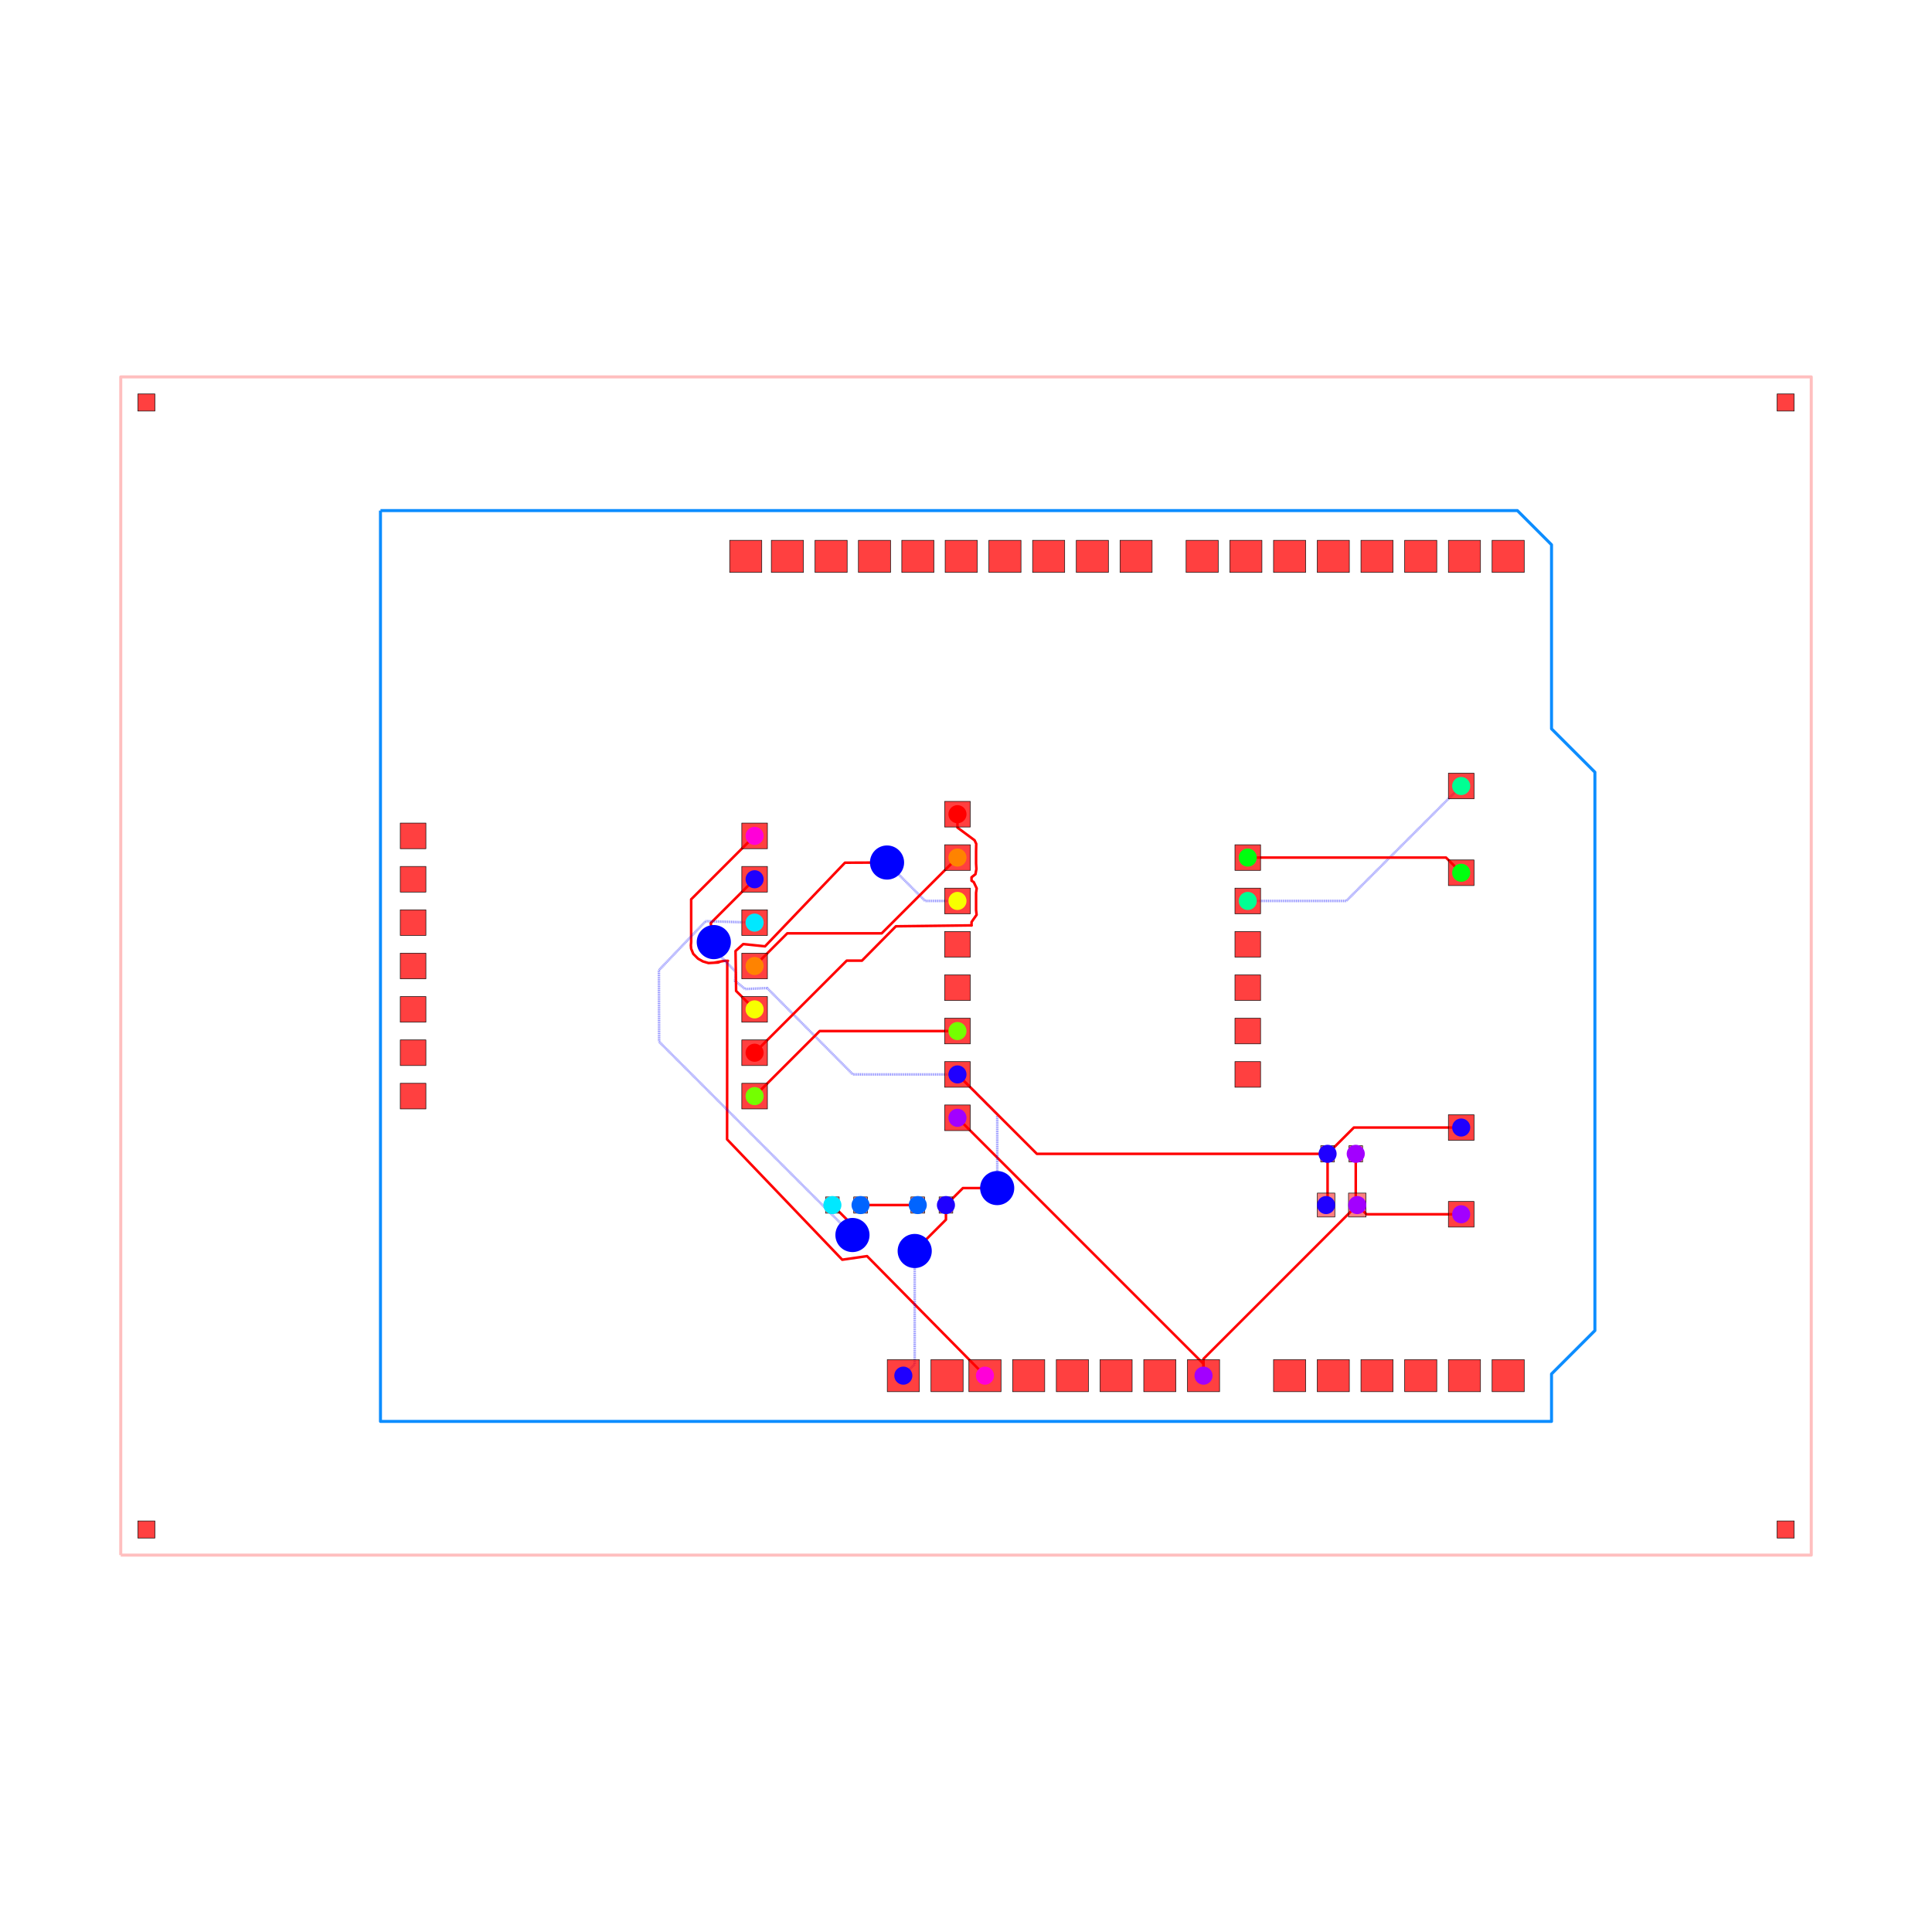
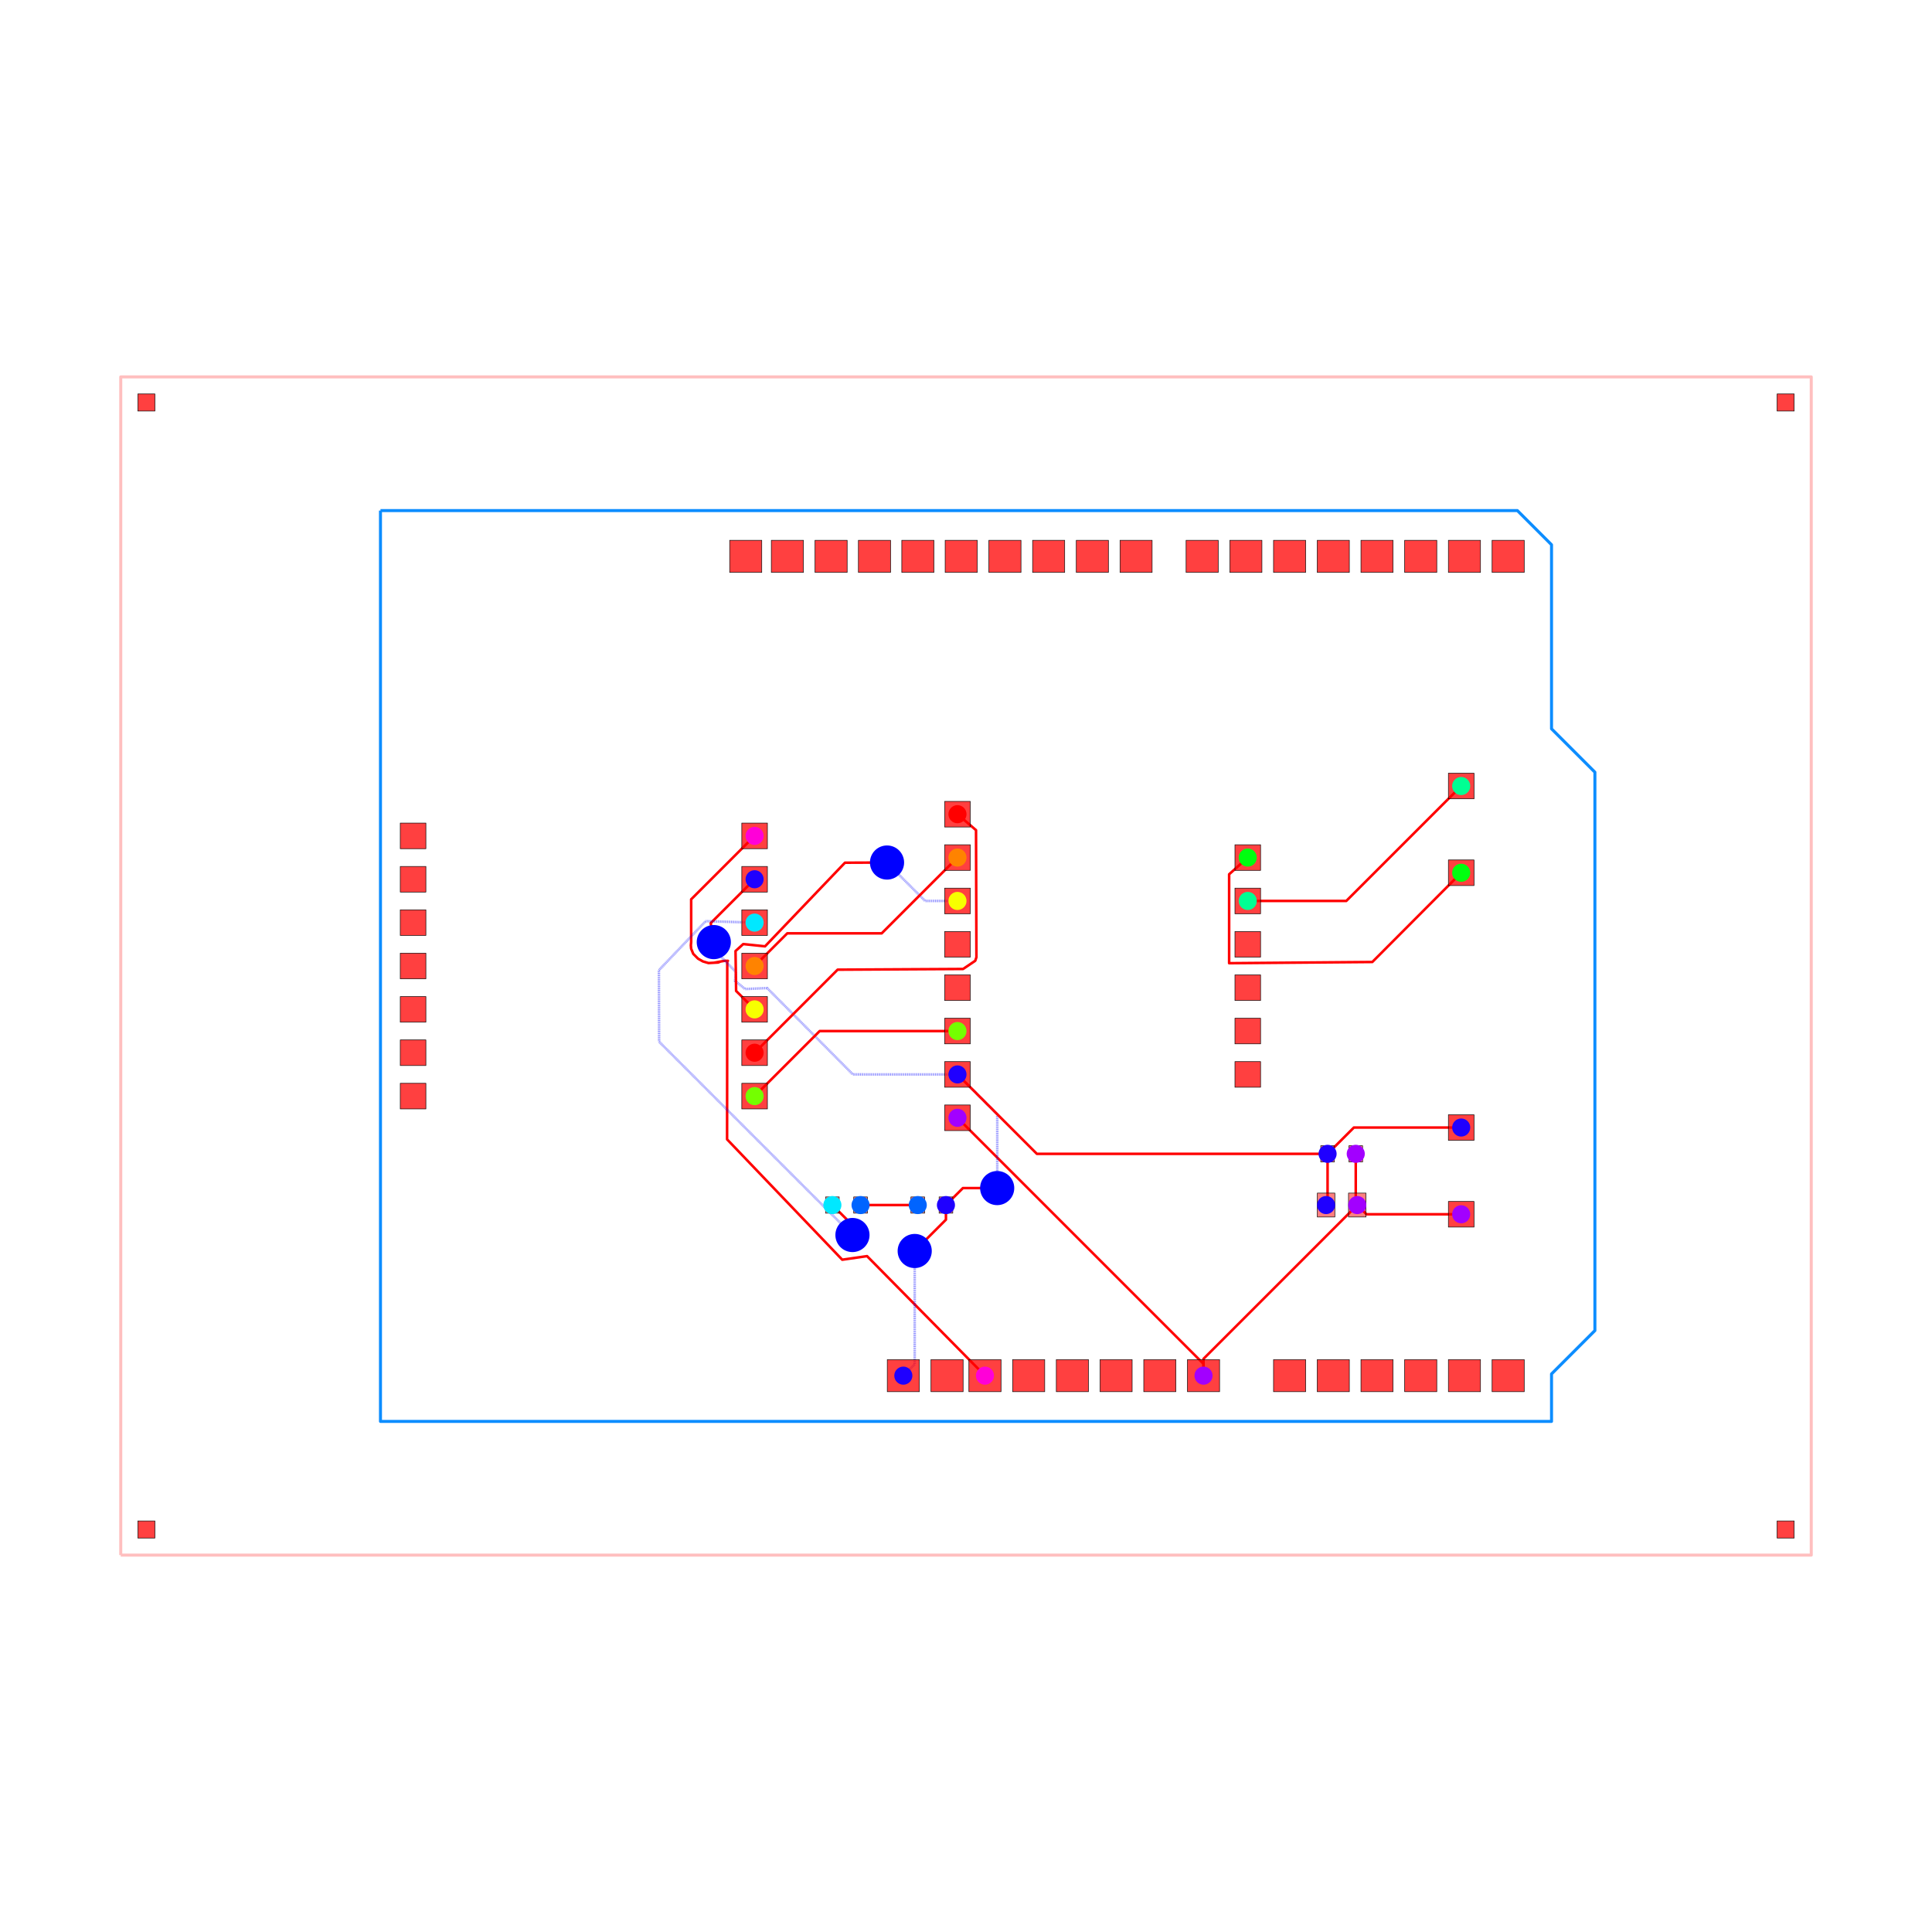
<svg xmlns="http://www.w3.org/2000/svg" width="640" height="640" viewBox="0 0 640 640">
  <rect width="100%" height="100%" fill="white" />
  <g>
    <polyline data-points="-49.5,-34.5 49.5,-34.5 49.5,34.5 -49.5,34.5 -49.5,-34.5" data-type="line" data-label="" points="40,515.152 600,515.152 600,124.848 40,124.848 40,515.152" fill="none" stroke="rgba(255,0,0,0.25)" stroke-linejoin="round" stroke-width="1px" />
  </g>
  <g>
    <polyline data-points="-34.29,26.67 32.29,26.67 34.29,24.67 34.29,13.89 36.83,11.35 36.83,-21.35 34.29,-23.89 34.29,-26.67 -34.29,-26.67 -34.29,26.67" data-type="line" data-label="" points="126.036,169.139 502.651,169.139 513.964,180.453 513.964,241.43 528.331,255.798 528.331,440.768 513.964,455.135 513.964,470.861 126.036,470.861 126.036,169.139" fill="none" stroke="rgba(0, 136, 255, 0.95)" stroke-linejoin="round" stroke-width="1px" />
  </g>
  <g>
    <polyline data-points="-12.379999999999999,7.62 -16.09514808630495,3.90485191369505 -16.09514808630495,1.4088838519329145 -16.1120233756902,1.2143349665352243 -16.096998758529722,1.013549676630536 -15.972510754710946,0.7108990436738514 -15.694053413873693,0.4300714078344655 -15.4057588878308,0.26763048553740587 -15.08179752876853,0.17295683820746546 -14.511885009112527,0.20376770386756451 -14.412026133735283,0.2475942959037155 -14.748296823403985,0.19388010934528677 -14.43698422295821,0.2510600081202817 -14.147,0.303 -13.942,0.303 -13.98109513035428,0.303 -13.991748492995209,-10.15251880782294 -7.247490837167093,-17.20064533586875 -5.794398888974448,-16.990810161884607 1.11,-23.99" data-type="line" data-label="" points="249.972,276.897 228.957,297.912 228.957,312.031 228.861,313.131 228.946,314.267 229.65,315.979 231.226,317.567 232.856,318.486 234.689,319.022 237.913,318.847 238.477,318.599 236.575,318.903 238.336,318.58 239.977,318.286 241.136,318.286 240.915,318.286 240.855,377.428 279.004,417.297 287.224,416.11 326.279,455.701" fill="none" stroke="red" stroke-linejoin="round" stroke-width="0.848" />
  </g>
  <g>
    <polyline data-points="22.825,-11 22.825,-13.911999999999999 22.9125,-14" data-type="line" data-label="" points="449.111,382.222 449.111,398.694 449.606,399.192" fill="none" stroke="red" stroke-linejoin="round" stroke-width="0.848" />
  </g>
  <g>
    <polyline data-points="29,-14.54 23.453,-14.54 22.9125,-14" data-type="line" data-label="" points="484.04,402.246 452.663,402.246 449.606,399.192" fill="none" stroke="red" stroke-linejoin="round" stroke-width="0.848" />
  </g>
  <g>
    <polyline data-points="13.91,-23.99 13.91,-23.003 22.9125,-14" data-type="line" data-label="" points="398.683,455.701 398.683,450.118 449.606,399.192" fill="none" stroke="red" stroke-linejoin="round" stroke-width="0.848" />
  </g>
  <g>
    <polyline data-points="-0.5000000000000006,-8.89 13.91,-23.3 13.91,-23.99" data-type="line" data-label="" points="317.172,370.287 398.683,451.798 398.683,455.701" fill="none" stroke="red" stroke-linejoin="round" stroke-width="0.848" />
  </g>
  <g>
    <polyline data-points="21.175,-11 21.175,-13.913 21.0875,-14" data-type="line" data-label="" points="439.778,382.222 439.778,398.7 439.283,399.192" fill="none" stroke="red" stroke-linejoin="round" stroke-width="0.848" />
  </g>
  <g>
    <polyline data-points="-0.5000000000000004,-6.3500000000000005 1.8303621194521074,-8.68036211945211 1.8303621194521076,-12.883953640828013 1.8303621194521076,-13.000637880547893 1.826,-13.005" data-type="line" data-label="" points="317.172,355.919 330.354,369.101 330.354,392.879 330.354,393.539 330.329,393.564" fill="none" stroke="rgba(0,0,255,0.5)" stroke-linejoin="round" stroke-width="0.848" stroke-dasharray="0.2 0.2" />
  </g>
  <g>
    <polyline data-points="1.826,-13.005 -0.18000000000000083,-13.005 -1.175,-14" data-type="line" data-label="" points="330.329,393.564 318.982,393.564 313.354,399.192" fill="none" stroke="red" stroke-linejoin="round" stroke-width="0.848" />
  </g>
  <g>
    <polyline data-points="21.175,-11 22.715,-9.46 29,-9.46" data-type="line" data-label="" points="439.778,382.222 448.489,373.511 484.04,373.511" fill="none" stroke="red" stroke-linejoin="round" stroke-width="0.848" />
  </g>
  <g>
    <polyline data-points="-1.175,-14 -1.175,-14.855598936256941 -2.8680312375522674,-16.548630173809208 -2.8680312375522674,-16.55403123755227 -3.004,-16.69" data-type="line" data-label="" points="313.354,399.192 313.354,404.032 303.777,413.608 303.777,413.639 303.008,414.408" fill="none" stroke="red" stroke-linejoin="round" stroke-width="0.848" />
  </g>
  <g>
    <polyline data-points="-3.004,-16.69 -3.004,-23.323999999999998 -3.67,-23.99" data-type="line" data-label="" points="303.008,414.408 303.008,451.934 299.24,455.701" fill="none" stroke="rgba(0,0,255,0.5)" stroke-linejoin="round" stroke-width="0.848" stroke-dasharray="0.2 0.2" />
  </g>
  <g>
    <polyline data-points="-0.5000000000000004,-6.3500000000000005 -6.623112898303877,-6.349019900326543 -11.64444878640807,-1.2929532376765256 -12.934824466716726,-1.3479574587688392 -13.525083971776025,-0.8664628449573053 -13.469999999999999,-0.3560952106095292 -14.911634922021383,1.1161191848229284 -14.911634922021383,1.0734410996354802 -14.769775235575949,1.399829751710219" data-type="line" data-label="" points="317.172,355.919 282.536,355.914 254.132,327.314 246.833,327.625 243.494,324.901 243.806,322.014 235.651,313.687 235.651,313.928 236.454,312.082" fill="none" stroke="rgba(0,0,255,0.5)" stroke-linejoin="round" stroke-width="0.848" stroke-dasharray="0.2 0.2" />
  </g>
  <g>
    <polyline data-points="-14.769775235575949,1.399829751710219 -14.951164352009338,2.5088356479906633 -12.379999999999999,5.079999999999999" data-type="line" data-label="" points="236.454,312.082 235.428,305.809 249.972,291.265" fill="none" stroke="red" stroke-linejoin="round" stroke-width="0.848" />
  </g>
  <g>
    <polyline data-points="-0.5000000000000004,-6.3500000000000005 4.149999999999999,-11 21.175,-11" data-type="line" data-label="" points="317.172,355.919 343.475,382.222 439.778,382.222" fill="none" stroke="red" stroke-linejoin="round" stroke-width="0.848" />
  </g>
  <g>
    <polyline data-points="-2.825,-14 -6.175,-14" data-type="line" data-label="" points="304.02,399.192 285.071,399.192" fill="none" stroke="red" stroke-linejoin="round" stroke-width="0.848" />
  </g>
  <g>
    <polyline data-points="-12.379999999999999,2.54 -15.243465646620324,2.6271736337982614 -17.983661377096514,-0.24478715019431002 -17.97142962104655,-4.435437794092881 -6.786213973087465,-15.620653442051966 -6.782346557948034,-15.620653442051966 -6.649,-15.754" data-type="line" data-label="" points="249.972,305.632 233.774,305.139 218.274,321.385 218.343,345.089 281.613,408.359 281.635,408.359 282.389,409.114" fill="none" stroke="rgba(0,0,255,0.5)" stroke-linejoin="round" stroke-width="0.848" stroke-dasharray="0.2 0.2" />
  </g>
  <g>
    <polyline data-points="-6.649,-15.754 -6.649,-15.176 -7.825,-14" data-type="line" data-label="" points="282.389,409.114 282.389,405.844 275.737,399.192" fill="none" stroke="red" stroke-linejoin="round" stroke-width="0.848" />
  </g>
  <g>
-     <polyline data-points="16.5,3.8100000000000005 22.270000000000003,3.8100000000000005 29,10.54" data-type="line" data-label="" points="413.333,298.448 445.972,298.448 484.04,260.38" fill="none" stroke="rgba(0,0,255,0.5)" stroke-linejoin="round" stroke-width="0.848" stroke-dasharray="0.2 0.2" />
-   </g>
-   <g>
-     <polyline data-points="16.5,6.35 28.11,6.35 29,5.46" data-type="line" data-label="" points="413.333,284.081 479.006,284.081 484.04,289.115" fill="none" stroke="red" stroke-linejoin="round" stroke-width="0.848" />
+     <polyline data-points="16.5,3.8100000000000005 22.270000000000003,3.8100000000000005 29,10.54" data-type="line" data-label="" points="413.333,298.448 445.972,298.448 484.04,260.38" fill="none" stroke="red" stroke-linejoin="round" stroke-width="0.848" />
+   </g>
+   <g>
+     <polyline data-points="16.5,6.35 15.410052901161242,5.3722635462105455 15.409716553740882,0.16468963747080434 23.79531925997716,0.23440389833898795 29,5.46" data-type="line" data-label="" points="413.333,284.081 407.168,289.611 407.166,319.068 454.6,318.674 484.04,289.115" fill="none" stroke="red" stroke-linejoin="round" stroke-width="0.848" />
  </g>
  <g>
    <polyline data-points="-0.5000000000000002,-3.8100000000000005 -8.57,-3.8100000000000005 -12.379999999999999,-7.62" data-type="line" data-label="" points="317.172,341.552 271.523,341.552 249.972,363.103" fill="none" stroke="red" stroke-linejoin="round" stroke-width="0.848" />
  </g>
  <g>
    <polyline data-points="-0.4999999999999998,3.8099999999999987 -2.39167465557627,3.8099999999999987 -4.5895228750149,6.007848219438629 -4.5895228750149,6.02432528599415 -4.62465922620403,6.05946163718328" data-type="line" data-label="" points="317.172,298.448 306.471,298.448 294.039,286.016 294.039,285.923 293.84,285.724" fill="none" stroke="rgba(0,0,255,0.5)" stroke-linejoin="round" stroke-width="0.848" stroke-dasharray="0.2 0.2" />
  </g>
  <g>
    <polyline data-points="-4.62465922620403,6.05946163718328 -7.089454490011079,6.048961126604009 -11.769420589561834,1.1520104151870691 -13.045241444768424,1.284749736451317 -13.496722662654847,0.8769042991534317 -13.463277136239807,-1.4596428496393667 -12.379999999999999,-2.54" data-type="line" data-label="" points="293.84,285.724 279.898,285.784 253.425,313.484 246.209,312.733 243.655,315.04 243.844,328.257 249.972,334.368" fill="none" stroke="red" stroke-linejoin="round" stroke-width="0.848" />
  </g>
  <g>
    <polyline data-points="-0.4999999999999996,6.35 -4.93760320399081,1.9123967960091894 -10.422641100788905,1.9123967960091892 -10.467603203990812,1.9123967960091892 -12.379999999999999,0" data-type="line" data-label="" points="317.172,284.081 292.07,309.182 261.044,309.182 260.789,309.182 249.972,320" fill="none" stroke="red" stroke-linejoin="round" stroke-width="0.848" />
  </g>
  <g>
-     <polyline data-points="-0.49999999999999944,8.89 -0.49961031867651323,8.10687350060431 0.5034894803662406,7.361352765754929 0.5987537039723445,7.155643252542962 0.5900000000000004,6.709 0.5900000000000004,6.507 0.5900000000000004,6.205 0.5900000000000004,6.003 0.6090184542476773,5.6783178658999605 0.5548287735378086,5.376719990680471 0.32445910171775844,5.195558339835862 0.324,4.994 0.45421769992839145,4.91203400617517 0.62648124934729,4.5462590930969435 0.5900000000000003,4.288 0.5900000000000003,3.985 0.5900000000000003,3.784 0.5900000000000003,3.582 0.5900000000000003,3.278942249992281 0.6204865593901486,2.996510141320283 0.4085715978617522,2.6965531319702767 0.324,2.573 0.324,2.371 0.33251370511468753,2.3791169753128223 -4.106427072653938,2.325553491318958 -6.094217252180929,0.31287557211067524 -6.987124427889325,0.31287557211067524 -12.379999999999999,-5.08" data-type="line" data-label="" points="317.172,269.713 317.174,274.143 322.848,278.36 323.387,279.524 323.337,282.05 323.337,283.193 323.337,284.901 323.337,286.044 323.445,287.88 323.138,289.586 321.835,290.611 321.833,291.751 322.569,292.215 323.544,294.284 323.337,295.745 323.337,297.459 323.337,298.596 323.337,299.738 323.337,301.452 323.51,303.05 322.311,304.747 321.833,305.446 321.833,306.588 321.881,306.542 296.772,306.845 285.528,318.23 280.477,318.23 249.972,348.735" fill="none" stroke="red" stroke-linejoin="round" stroke-width="0.848" />
+     <polyline data-points="-0.49999999999999944,8.89 0.5873505024688095,7.954454892187572 0.6104271653283152,0.5158072876702189 0.5426324788924853,0.3074099082535996 -0.16951577111158683,-0.17391310082041403 -7.518250168994741,-0.21527791730576457 -12.379999999999999,-5.08" data-type="line" data-label="" points="317.172,269.713 323.322,275.005 323.453,317.082 323.069,318.261 319.041,320.984 277.473,321.218 249.972,348.735" fill="none" stroke="red" stroke-linejoin="round" stroke-width="0.848" />
  </g>
  <g>
    <rect data-type="rect" data-label="top source_net_1" data-x="22.9125" data-y="-14" x="446.707" y="395.232" width="5.798" height="7.919" fill="rgba(255,0,0,0.5)" stroke="black" stroke-width="0.177" />
  </g>
  <g>
    <rect data-type="rect" data-label="top source_net_0" data-x="21.0875" data-y="-14" x="436.384" y="395.232" width="5.798" height="7.919" fill="rgba(255,0,0,0.5)" stroke="black" stroke-width="0.177" />
  </g>
  <g>
    <rect data-type="rect" data-label="top source_net_1" data-x="22.825" data-y="-11" x="446.848" y="379.535" width="4.525" height="5.374" fill="rgba(255,0,0,0.5)" stroke="black" stroke-width="0.177" />
  </g>
  <g>
    <rect data-type="rect" data-label="top source_net_0" data-x="21.175" data-y="-11" x="437.515" y="379.535" width="4.525" height="5.374" fill="rgba(255,0,0,0.5)" stroke="black" stroke-width="0.177" />
  </g>
  <g>
    <rect data-type="rect" data-label="top source_trace_20" data-x="-7.825" data-y="-14" x="273.475" y="396.505" width="4.525" height="5.374" fill="rgba(255,0,0,0.5)" stroke="black" stroke-width="0.177" />
  </g>
  <g>
    <rect data-type="rect" data-label="top source_trace_21" data-x="-6.175" data-y="-14" x="282.808" y="396.505" width="4.525" height="5.374" fill="rgba(255,0,0,0.5)" stroke="black" stroke-width="0.177" />
  </g>
  <g>
    <rect data-type="rect" data-label="top source_trace_21" data-x="-2.825" data-y="-14" x="301.758" y="396.505" width="4.525" height="5.374" fill="rgba(255,0,0,0.5)" stroke="black" stroke-width="0.177" />
  </g>
  <g>
    <rect data-type="rect" data-label="top source_net_0" data-x="-1.175" data-y="-14" x="311.091" y="396.505" width="4.525" height="5.374" fill="rgba(255,0,0,0.5)" stroke="black" stroke-width="0.177" />
  </g>
  <g>
    <rect data-type="rect" data-label="top bottom" data-x="31.75" data-y="-23.99" x="494.279" y="450.384" width="10.634" height="10.634" fill="rgba(255,0,0,0.75)" stroke="black" stroke-width="0.177" />
  </g>
  <g>
    <rect data-type="rect" data-label="top bottom" data-x="29.19" data-y="-23.99" x="479.798" y="450.384" width="10.634" height="10.634" fill="rgba(255,0,0,0.75)" stroke="black" stroke-width="0.177" />
  </g>
  <g>
    <rect data-type="rect" data-label="top bottom" data-x="26.63" data-y="-23.99" x="465.317" y="450.384" width="10.634" height="10.634" fill="rgba(255,0,0,0.75)" stroke="black" stroke-width="0.177" />
  </g>
  <g>
    <rect data-type="rect" data-label="top bottom" data-x="24.07" data-y="-23.99" x="450.836" y="450.384" width="10.634" height="10.634" fill="rgba(255,0,0,0.75)" stroke="black" stroke-width="0.177" />
  </g>
  <g>
    <rect data-type="rect" data-label="top bottom" data-x="21.51" data-y="-23.99" x="436.356" y="450.384" width="10.634" height="10.634" fill="rgba(255,0,0,0.75)" stroke="black" stroke-width="0.177" />
  </g>
  <g>
    <rect data-type="rect" data-label="top bottom" data-x="18.95" data-y="-23.99" x="421.875" y="450.384" width="10.634" height="10.634" fill="rgba(255,0,0,0.75)" stroke="black" stroke-width="0.177" />
  </g>
  <g>
    <rect data-type="rect" data-label="top source_net_1 bottom source_net_1" data-x="13.91" data-y="-23.99" x="393.366" y="450.384" width="10.634" height="10.634" fill="rgba(255,0,0,0.75)" stroke="black" stroke-width="0.177" />
  </g>
  <g>
    <rect data-type="rect" data-label="top bottom" data-x="11.35" data-y="-23.99" x="378.885" y="450.384" width="10.634" height="10.634" fill="rgba(255,0,0,0.75)" stroke="black" stroke-width="0.177" />
  </g>
  <g>
    <rect data-type="rect" data-label="top bottom" data-x="8.79" data-y="-23.99" x="364.404" y="450.384" width="10.634" height="10.634" fill="rgba(255,0,0,0.75)" stroke="black" stroke-width="0.177" />
  </g>
  <g>
    <rect data-type="rect" data-label="top bottom" data-x="6.23" data-y="-23.99" x="349.923" y="450.384" width="10.634" height="10.634" fill="rgba(255,0,0,0.75)" stroke="black" stroke-width="0.177" />
  </g>
  <g>
    <rect data-type="rect" data-label="top bottom" data-x="3.67" data-y="-23.99" x="335.442" y="450.384" width="10.634" height="10.634" fill="rgba(255,0,0,0.75)" stroke="black" stroke-width="0.177" />
  </g>
  <g>
    <rect data-type="rect" data-label="top source_net_2 bottom source_net_2" data-x="1.11" data-y="-23.99" x="320.962" y="450.384" width="10.634" height="10.634" fill="rgba(255,0,0,0.75)" stroke="black" stroke-width="0.177" />
  </g>
  <g>
    <rect data-type="rect" data-label="top bottom" data-x="-1.11" data-y="-23.99" x="308.404" y="450.384" width="10.634" height="10.634" fill="rgba(255,0,0,0.75)" stroke="black" stroke-width="0.177" />
  </g>
  <g>
    <rect data-type="rect" data-label="top source_net_0 bottom source_net_0" data-x="-3.67" data-y="-23.99" x="293.923" y="450.384" width="10.634" height="10.634" fill="rgba(255,0,0,0.75)" stroke="black" stroke-width="0.177" />
  </g>
  <g>
    <rect data-type="rect" data-label="top bottom" data-x="31.75" data-y="23.99" x="494.279" y="178.982" width="10.634" height="10.634" fill="rgba(255,0,0,0.75)" stroke="black" stroke-width="0.177" />
  </g>
  <g>
    <rect data-type="rect" data-label="top bottom" data-x="29.19" data-y="23.99" x="479.798" y="178.982" width="10.634" height="10.634" fill="rgba(255,0,0,0.75)" stroke="black" stroke-width="0.177" />
  </g>
  <g>
    <rect data-type="rect" data-label="top bottom" data-x="26.63" data-y="23.99" x="465.317" y="178.982" width="10.634" height="10.634" fill="rgba(255,0,0,0.75)" stroke="black" stroke-width="0.177" />
  </g>
  <g>
    <rect data-type="rect" data-label="top bottom" data-x="24.07" data-y="23.99" x="450.836" y="178.982" width="10.634" height="10.634" fill="rgba(255,0,0,0.75)" stroke="black" stroke-width="0.177" />
  </g>
  <g>
    <rect data-type="rect" data-label="top bottom" data-x="21.51" data-y="23.99" x="436.356" y="178.982" width="10.634" height="10.634" fill="rgba(255,0,0,0.75)" stroke="black" stroke-width="0.177" />
  </g>
  <g>
    <rect data-type="rect" data-label="top bottom" data-x="18.95" data-y="23.99" x="421.875" y="178.982" width="10.634" height="10.634" fill="rgba(255,0,0,0.75)" stroke="black" stroke-width="0.177" />
  </g>
  <g>
    <rect data-type="rect" data-label="top bottom" data-x="16.39" data-y="23.99" x="407.394" y="178.982" width="10.634" height="10.634" fill="rgba(255,0,0,0.75)" stroke="black" stroke-width="0.177" />
  </g>
  <g>
    <rect data-type="rect" data-label="top bottom" data-x="13.83" data-y="23.99" x="392.913" y="178.982" width="10.634" height="10.634" fill="rgba(255,0,0,0.75)" stroke="black" stroke-width="0.177" />
  </g>
  <g>
    <rect data-type="rect" data-label="top bottom" data-x="9.96" data-y="23.99" x="371.022" y="178.982" width="10.634" height="10.634" fill="rgba(255,0,0,0.75)" stroke="black" stroke-width="0.177" />
  </g>
  <g>
    <rect data-type="rect" data-label="top bottom" data-x="7.4" data-y="23.99" x="356.541" y="178.982" width="10.634" height="10.634" fill="rgba(255,0,0,0.75)" stroke="black" stroke-width="0.177" />
  </g>
  <g>
    <rect data-type="rect" data-label="top bottom" data-x="4.84" data-y="23.99" x="342.061" y="178.982" width="10.634" height="10.634" fill="rgba(255,0,0,0.75)" stroke="black" stroke-width="0.177" />
  </g>
  <g>
    <rect data-type="rect" data-label="top bottom" data-x="2.28" data-y="23.99" x="327.58" y="178.982" width="10.634" height="10.634" fill="rgba(255,0,0,0.75)" stroke="black" stroke-width="0.177" />
  </g>
  <g>
    <rect data-type="rect" data-label="top bottom" data-x="-0.28" data-y="23.99" x="313.099" y="178.982" width="10.634" height="10.634" fill="rgba(255,0,0,0.75)" stroke="black" stroke-width="0.177" />
  </g>
  <g>
    <rect data-type="rect" data-label="top bottom" data-x="-2.82" data-y="23.99" x="298.731" y="178.982" width="10.634" height="10.634" fill="rgba(255,0,0,0.75)" stroke="black" stroke-width="0.177" />
  </g>
  <g>
    <rect data-type="rect" data-label="top bottom" data-x="-5.36" data-y="23.99" x="284.364" y="178.982" width="10.634" height="10.634" fill="rgba(255,0,0,0.75)" stroke="black" stroke-width="0.177" />
  </g>
  <g>
    <rect data-type="rect" data-label="top bottom" data-x="-7.9" data-y="23.99" x="269.996" y="178.982" width="10.634" height="10.634" fill="rgba(255,0,0,0.75)" stroke="black" stroke-width="0.177" />
  </g>
  <g>
    <rect data-type="rect" data-label="top bottom" data-x="-10.46" data-y="23.99" x="255.515" y="178.982" width="10.634" height="10.634" fill="rgba(255,0,0,0.75)" stroke="black" stroke-width="0.177" />
  </g>
  <g>
    <rect data-type="rect" data-label="top bottom" data-x="-12.9" data-y="23.99" x="241.713" y="178.982" width="10.634" height="10.634" fill="rgba(255,0,0,0.75)" stroke="black" stroke-width="0.177" />
  </g>
  <g>
    <rect data-type="rect" data-label="top bottom" data-x="-32.379999999999995" data-y="-7.62" x="132.598" y="358.861" width="8.485" height="8.485" fill="rgba(255,0,0,0.75)" stroke="black" stroke-width="0.177" />
  </g>
  <g>
    <rect data-type="rect" data-label="top bottom" data-x="-32.379999999999995" data-y="-5.08" x="132.598" y="344.493" width="8.485" height="8.485" fill="rgba(255,0,0,0.75)" stroke="black" stroke-width="0.177" />
  </g>
  <g>
    <rect data-type="rect" data-label="top bottom" data-x="-32.379999999999995" data-y="-2.54" x="132.598" y="330.125" width="8.485" height="8.485" fill="rgba(255,0,0,0.75)" stroke="black" stroke-width="0.177" />
  </g>
  <g>
    <rect data-type="rect" data-label="top bottom" data-x="-32.379999999999995" data-y="0" x="132.598" y="315.758" width="8.485" height="8.485" fill="rgba(255,0,0,0.75)" stroke="black" stroke-width="0.177" />
  </g>
  <g>
    <rect data-type="rect" data-label="top bottom" data-x="-32.379999999999995" data-y="2.54" x="132.598" y="301.39" width="8.485" height="8.485" fill="rgba(255,0,0,0.75)" stroke="black" stroke-width="0.177" />
  </g>
  <g>
    <rect data-type="rect" data-label="top bottom" data-x="-32.379999999999995" data-y="5.079999999999999" x="132.598" y="287.022" width="8.485" height="8.485" fill="rgba(255,0,0,0.75)" stroke="black" stroke-width="0.177" />
  </g>
  <g>
    <rect data-type="rect" data-label="top bottom" data-x="-32.379999999999995" data-y="7.62" x="132.598" y="272.655" width="8.485" height="8.485" fill="rgba(255,0,0,0.75)" stroke="black" stroke-width="0.177" />
  </g>
  <g>
    <rect data-type="rect" data-label="top source_trace_6 bottom source_trace_6" data-x="-12.379999999999999" data-y="-7.62" x="245.729" y="358.861" width="8.485" height="8.485" fill="rgba(255,0,0,0.75)" stroke="black" stroke-width="0.177" />
  </g>
  <g>
    <rect data-type="rect" data-label="top source_trace_3 bottom source_trace_3" data-x="-12.379999999999999" data-y="-5.08" x="245.729" y="344.493" width="8.485" height="8.485" fill="rgba(255,0,0,0.75)" stroke="black" stroke-width="0.177" />
  </g>
  <g>
    <rect data-type="rect" data-label="top source_trace_5 bottom source_trace_5" data-x="-12.379999999999999" data-y="-2.54" x="245.729" y="330.125" width="8.485" height="8.485" fill="rgba(255,0,0,0.75)" stroke="black" stroke-width="0.177" />
  </g>
  <g>
    <rect data-type="rect" data-label="top source_trace_4 bottom source_trace_4" data-x="-12.379999999999999" data-y="0" x="245.729" y="315.758" width="8.485" height="8.485" fill="rgba(255,0,0,0.75)" stroke="black" stroke-width="0.177" />
  </g>
  <g>
    <rect data-type="rect" data-label="top source_trace_20 bottom source_trace_20" data-x="-12.379999999999999" data-y="2.54" x="245.729" y="301.39" width="8.485" height="8.485" fill="rgba(255,0,0,0.75)" stroke="black" stroke-width="0.177" />
  </g>
  <g>
    <rect data-type="rect" data-label="top source_net_0 bottom source_net_0" data-x="-12.379999999999999" data-y="5.079999999999999" x="245.729" y="287.022" width="8.485" height="8.485" fill="rgba(255,0,0,0.75)" stroke="black" stroke-width="0.177" />
  </g>
  <g>
    <rect data-type="rect" data-label="top source_net_2 bottom source_net_2" data-x="-12.379999999999999" data-y="7.62" x="245.729" y="272.655" width="8.485" height="8.485" fill="rgba(255,0,0,0.75)" stroke="black" stroke-width="0.177" />
  </g>
  <g>
    <rect data-type="rect" data-label="top source_net_1 bottom source_net_1" data-x="-0.5000000000000006" data-y="-8.89" x="312.929" y="366.044" width="8.485" height="8.485" fill="rgba(255,0,0,0.75)" stroke="black" stroke-width="0.177" />
  </g>
  <g>
    <rect data-type="rect" data-label="top source_net_0 bottom source_net_0" data-x="-0.5000000000000004" data-y="-6.3500000000000005" x="312.929" y="351.677" width="8.485" height="8.485" fill="rgba(255,0,0,0.75)" stroke="black" stroke-width="0.177" />
  </g>
  <g>
    <rect data-type="rect" data-label="top source_trace_6 bottom source_trace_6" data-x="-0.5000000000000002" data-y="-3.8100000000000005" x="312.929" y="337.309" width="8.485" height="8.485" fill="rgba(255,0,0,0.75)" stroke="black" stroke-width="0.177" />
  </g>
  <g>
    <rect data-type="rect" data-label="top bottom" data-x="-0.5000000000000001" data-y="-1.2700000000000005" x="312.929" y="322.941" width="8.485" height="8.485" fill="rgba(255,0,0,0.75)" stroke="black" stroke-width="0.177" />
  </g>
  <g>
    <rect data-type="rect" data-label="top bottom" data-x="-0.49999999999999994" data-y="1.2699999999999996" x="312.929" y="308.574" width="8.485" height="8.485" fill="rgba(255,0,0,0.75)" stroke="black" stroke-width="0.177" />
  </g>
  <g>
    <rect data-type="rect" data-label="top source_trace_5 bottom source_trace_5" data-x="-0.4999999999999998" data-y="3.8099999999999987" x="312.929" y="294.206" width="8.485" height="8.485" fill="rgba(255,0,0,0.75)" stroke="black" stroke-width="0.177" />
  </g>
  <g>
    <rect data-type="rect" data-label="top source_trace_4 bottom source_trace_4" data-x="-0.4999999999999996" data-y="6.35" x="312.929" y="279.838" width="8.485" height="8.485" fill="rgba(255,0,0,0.75)" stroke="black" stroke-width="0.177" />
  </g>
  <g>
    <rect data-type="rect" data-label="top source_trace_3 bottom source_trace_3" data-x="-0.49999999999999944" data-y="8.89" x="312.929" y="265.471" width="8.485" height="8.485" fill="rgba(255,0,0,0.75)" stroke="black" stroke-width="0.177" />
  </g>
  <g>
    <rect data-type="rect" data-label="top bottom" data-x="16.5" data-y="-6.35" x="409.091" y="351.677" width="8.485" height="8.485" fill="rgba(255,0,0,0.75)" stroke="black" stroke-width="0.177" />
  </g>
  <g>
    <rect data-type="rect" data-label="top bottom" data-x="16.5" data-y="-3.8099999999999996" x="409.091" y="337.309" width="8.485" height="8.485" fill="rgba(255,0,0,0.75)" stroke="black" stroke-width="0.177" />
  </g>
  <g>
    <rect data-type="rect" data-label="top bottom" data-x="16.5" data-y="-1.2699999999999996" x="409.091" y="322.941" width="8.485" height="8.485" fill="rgba(255,0,0,0.75)" stroke="black" stroke-width="0.177" />
  </g>
  <g>
    <rect data-type="rect" data-label="top bottom" data-x="16.5" data-y="1.2700000000000005" x="409.091" y="308.574" width="8.485" height="8.485" fill="rgba(255,0,0,0.75)" stroke="black" stroke-width="0.177" />
  </g>
  <g>
    <rect data-type="rect" data-label="top source_trace_19 bottom source_trace_19" data-x="16.5" data-y="3.8100000000000005" x="409.091" y="294.206" width="8.485" height="8.485" fill="rgba(255,0,0,0.75)" stroke="black" stroke-width="0.177" />
  </g>
  <g>
    <rect data-type="rect" data-label="top source_trace_18 bottom source_trace_18" data-x="16.5" data-y="6.35" x="409.091" y="279.838" width="8.485" height="8.485" fill="rgba(255,0,0,0.75)" stroke="black" stroke-width="0.177" />
  </g>
  <g>
    <rect data-type="rect" data-label="top source_net_1 bottom source_net_1" data-x="29" data-y="-14.54" x="479.798" y="398.004" width="8.485" height="8.485" fill="rgba(255,0,0,0.75)" stroke="black" stroke-width="0.177" />
  </g>
  <g>
    <rect data-type="rect" data-label="top source_net_0 bottom source_net_0" data-x="29" data-y="-9.46" x="479.798" y="369.269" width="8.485" height="8.485" fill="rgba(255,0,0,0.75)" stroke="black" stroke-width="0.177" />
  </g>
  <g>
    <rect data-type="rect" data-label="top source_trace_18 bottom source_trace_18" data-x="29" data-y="5.46" x="479.798" y="284.873" width="8.485" height="8.485" fill="rgba(255,0,0,0.75)" stroke="black" stroke-width="0.177" />
  </g>
  <g>
    <rect data-type="rect" data-label="top source_trace_19 bottom source_trace_19" data-x="29" data-y="10.54" x="479.798" y="256.137" width="8.485" height="8.485" fill="rgba(255,0,0,0.75)" stroke="black" stroke-width="0.177" />
  </g>
  <g>
    <rect data-type="rect" data-label="top bottom" data-x="-48" data-y="-33" x="45.657" y="503.838" width="5.657" height="5.657" fill="rgba(255,0,0,0.75)" stroke="black" stroke-width="0.177" />
  </g>
  <g>
    <rect data-type="rect" data-label="top bottom" data-x="-48" data-y="33" x="45.657" y="130.505" width="5.657" height="5.657" fill="rgba(255,0,0,0.75)" stroke="black" stroke-width="0.177" />
  </g>
  <g>
    <rect data-type="rect" data-label="top bottom" data-x="48" data-y="-33" x="588.687" y="503.838" width="5.657" height="5.657" fill="rgba(255,0,0,0.75)" stroke="black" stroke-width="0.177" />
  </g>
  <g>
    <rect data-type="rect" data-label="top bottom" data-x="48" data-y="33" x="588.687" y="130.505" width="5.657" height="5.657" fill="rgba(255,0,0,0.75)" stroke="black" stroke-width="0.177" />
  </g>
  <circle data-type="circle" data-label="" data-x="1.826" data-y="-13.005" cx="330.329" cy="393.564" r="5.657" fill="blue" stroke="none" stroke-width="0.177" />
  <circle data-type="circle" data-label="" data-x="-3.004" data-y="-16.69" cx="303.008" cy="414.408" r="5.657" fill="blue" stroke="none" stroke-width="0.177" />
  <circle data-type="circle" data-label="" data-x="-14.769775235575949" data-y="1.399829751710219" cx="236.454" cy="312.082" r="5.657" fill="blue" stroke="none" stroke-width="0.177" />
  <circle data-type="circle" data-label="" data-x="-6.649" data-y="-15.754" cx="282.389" cy="409.114" r="5.657" fill="blue" stroke="none" stroke-width="0.177" />
  <circle data-type="circle" data-label="" data-x="-4.62465922620403" data-y="6.05946163718328" cx="293.84" cy="285.724" r="5.657" fill="blue" stroke="none" stroke-width="0.177" />
  <g>
    <circle data-type="point" data-label="source_trace_3 source_trace_3 top" data-x="-12.379999999999999" data-y="-5.08" cx="249.972" cy="348.735" r="3" fill="hsl(0, 100%, 50%)" />
  </g>
  <g>
    <circle data-type="point" data-label="source_trace_3 source_trace_3 top" data-x="-0.49999999999999944" data-y="8.89" cx="317.172" cy="269.713" r="3" fill="hsl(0, 100%, 50%)" />
  </g>
  <g>
    <circle data-type="point" data-label="source_trace_4 source_trace_4 top" data-x="-12.379999999999999" data-y="0" cx="249.972" cy="320" r="3" fill="hsl(30.909, 100%, 50%)" />
  </g>
  <g>
    <circle data-type="point" data-label="source_trace_4 source_trace_4 top" data-x="-0.4999999999999996" data-y="6.35" cx="317.172" cy="284.081" r="3" fill="hsl(30.909, 100%, 50%)" />
  </g>
  <g>
    <circle data-type="point" data-label="source_trace_5 source_trace_5 top" data-x="-12.379999999999999" data-y="-2.54" cx="249.972" cy="334.368" r="3" fill="hsl(61.818, 100%, 50%)" />
  </g>
  <g>
    <circle data-type="point" data-label="source_trace_5 source_trace_5 top" data-x="-0.4999999999999998" data-y="3.8099999999999987" cx="317.172" cy="298.448" r="3" fill="hsl(61.818, 100%, 50%)" />
  </g>
  <g>
    <circle data-type="point" data-label="source_trace_6 source_trace_6 top" data-x="-12.379999999999999" data-y="-7.62" cx="249.972" cy="363.103" r="3" fill="hsl(92.727, 100%, 50%)" />
  </g>
  <g>
    <circle data-type="point" data-label="source_trace_6 source_trace_6 top" data-x="-0.5000000000000002" data-y="-3.8100000000000005" cx="317.172" cy="341.552" r="3" fill="hsl(92.727, 100%, 50%)" />
  </g>
  <g>
    <circle data-type="point" data-label="source_trace_18 source_trace_18 top" data-x="29" data-y="5.46" cx="484.04" cy="289.115" r="3" fill="hsl(123.636, 100%, 50%)" />
  </g>
  <g>
    <circle data-type="point" data-label="source_trace_18 source_trace_18 top" data-x="16.5" data-y="6.35" cx="413.333" cy="284.081" r="3" fill="hsl(123.636, 100%, 50%)" />
  </g>
  <g>
    <circle data-type="point" data-label="source_trace_19 source_trace_19 top" data-x="29" data-y="10.54" cx="484.04" cy="260.38" r="3" fill="hsl(154.545, 100%, 50%)" />
  </g>
  <g>
    <circle data-type="point" data-label="source_trace_19 source_trace_19 top" data-x="16.5" data-y="3.8100000000000005" cx="413.333" cy="298.448" r="3" fill="hsl(154.545, 100%, 50%)" />
  </g>
  <g>
    <circle data-type="point" data-label="source_trace_20 source_trace_20 top" data-x="-12.379999999999999" data-y="2.54" cx="249.972" cy="305.632" r="3" fill="hsl(185.455, 100%, 50%)" />
  </g>
  <g>
    <circle data-type="point" data-label="source_trace_20 source_trace_20 top" data-x="-7.825" data-y="-14" cx="275.737" cy="399.192" r="3" fill="hsl(185.455, 100%, 50%)" />
  </g>
  <g>
    <circle data-type="point" data-label="source_trace_21 source_trace_21 top" data-x="-6.175" data-y="-14" cx="285.071" cy="399.192" r="3" fill="hsl(216.364, 100%, 50%)" />
  </g>
  <g>
    <circle data-type="point" data-label="source_trace_21 source_trace_21 top" data-x="-2.825" data-y="-14" cx="304.02" cy="399.192" r="3" fill="hsl(216.364, 100%, 50%)" />
  </g>
  <g>
    <circle data-type="point" data-label="source_net_0 source_net_0 top" data-x="-3.67" data-y="-23.99" cx="299.24" cy="455.701" r="3" fill="hsl(247.273, 100%, 50%)" />
  </g>
  <g>
    <circle data-type="point" data-label="source_net_0 source_net_0 top" data-x="-12.379999999999999" data-y="5.079999999999999" cx="249.972" cy="291.265" r="3" fill="hsl(247.273, 100%, 50%)" />
  </g>
  <g>
    <circle data-type="point" data-label="source_net_0 source_net_0 top" data-x="-0.5000000000000004" data-y="-6.3500000000000005" cx="317.172" cy="355.919" r="3" fill="hsl(247.273, 100%, 50%)" />
  </g>
  <g>
    <circle data-type="point" data-label="source_net_0 source_net_0 top" data-x="29" data-y="-9.46" cx="484.04" cy="373.511" r="3" fill="hsl(247.273, 100%, 50%)" />
  </g>
  <g>
    <circle data-type="point" data-label="source_net_0 source_net_0 top" data-x="21.0875" data-y="-14" cx="439.283" cy="399.192" r="3" fill="hsl(247.273, 100%, 50%)" />
  </g>
  <g>
    <circle data-type="point" data-label="source_net_0 source_net_0 top" data-x="21.175" data-y="-11" cx="439.778" cy="382.222" r="3" fill="hsl(247.273, 100%, 50%)" />
  </g>
  <g>
    <circle data-type="point" data-label="source_net_0 source_net_0 top" data-x="-1.175" data-y="-14" cx="313.354" cy="399.192" r="3" fill="hsl(247.273, 100%, 50%)" />
  </g>
  <g>
    <circle data-type="point" data-label="source_net_1 source_net_1 top" data-x="13.91" data-y="-23.99" cx="398.683" cy="455.701" r="3" fill="hsl(278.182, 100%, 50%)" />
  </g>
  <g>
    <circle data-type="point" data-label="source_net_1 source_net_1 top" data-x="29" data-y="-14.54" cx="484.04" cy="402.246" r="3" fill="hsl(278.182, 100%, 50%)" />
  </g>
  <g>
    <circle data-type="point" data-label="source_net_1 source_net_1 top" data-x="-0.5000000000000006" data-y="-8.89" cx="317.172" cy="370.287" r="3" fill="hsl(278.182, 100%, 50%)" />
  </g>
  <g>
    <circle data-type="point" data-label="source_net_1 source_net_1 top" data-x="22.9125" data-y="-14" cx="449.606" cy="399.192" r="3" fill="hsl(278.182, 100%, 50%)" />
  </g>
  <g>
    <circle data-type="point" data-label="source_net_1 source_net_1 top" data-x="22.825" data-y="-11" cx="449.111" cy="382.222" r="3" fill="hsl(278.182, 100%, 50%)" />
  </g>
  <g>
    <circle data-type="point" data-label="source_net_2 source_net_2 top" data-x="1.11" data-y="-23.99" cx="326.279" cy="455.701" r="3" fill="hsl(309.091, 100%, 50%)" />
  </g>
  <g>
    <circle data-type="point" data-label="source_net_2 source_net_2 top" data-x="-12.379999999999999" data-y="7.62" cx="249.972" cy="276.897" r="3" fill="hsl(309.091, 100%, 50%)" />
  </g>
  <g id="crosshair" style="display: none">
    <line id="crosshair-h" y1="0" y2="640" stroke="#666" stroke-width="0.5" />
    <line id="crosshair-v" x1="0" x2="640" stroke="#666" stroke-width="0.5" />
    <text id="coordinates" font-family="monospace" font-size="12" fill="#666" />
  </g>
</svg>
